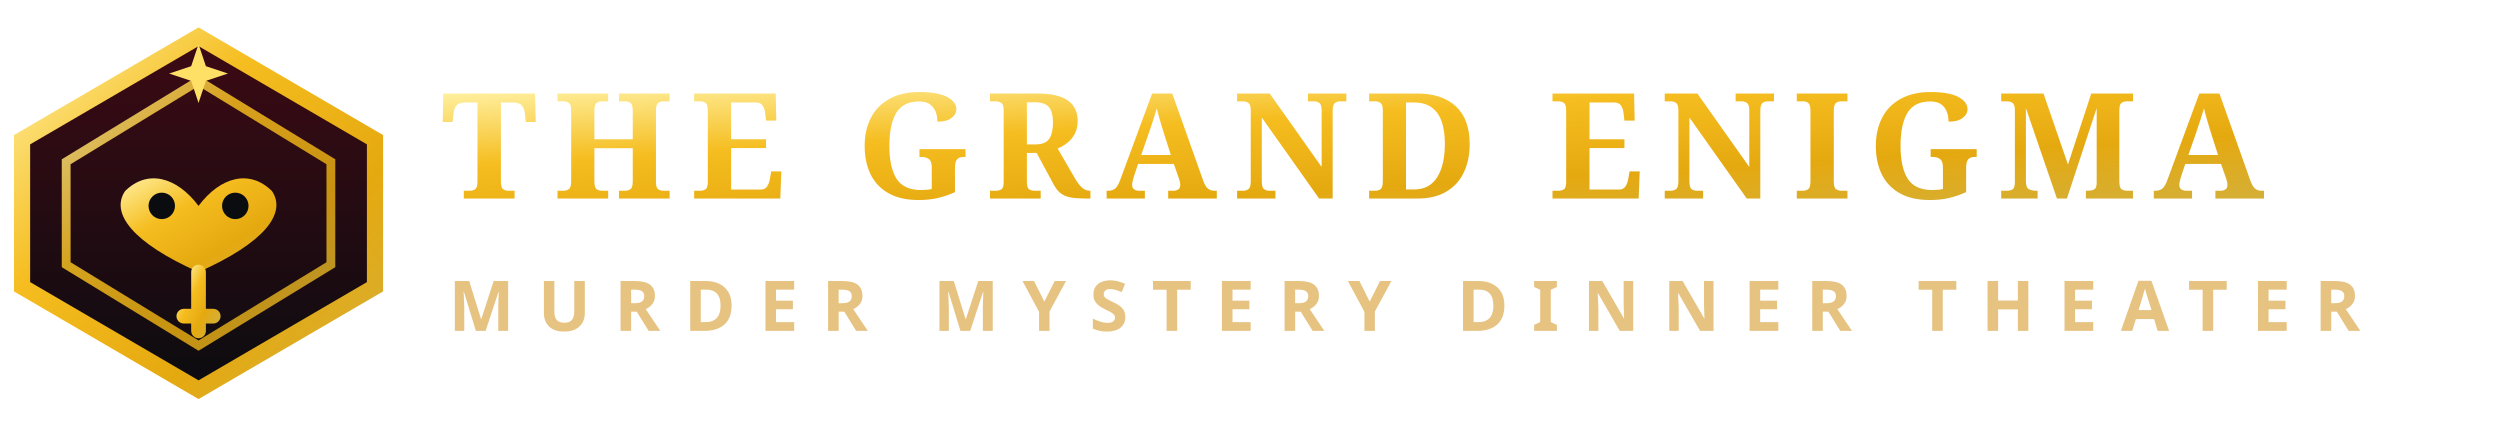
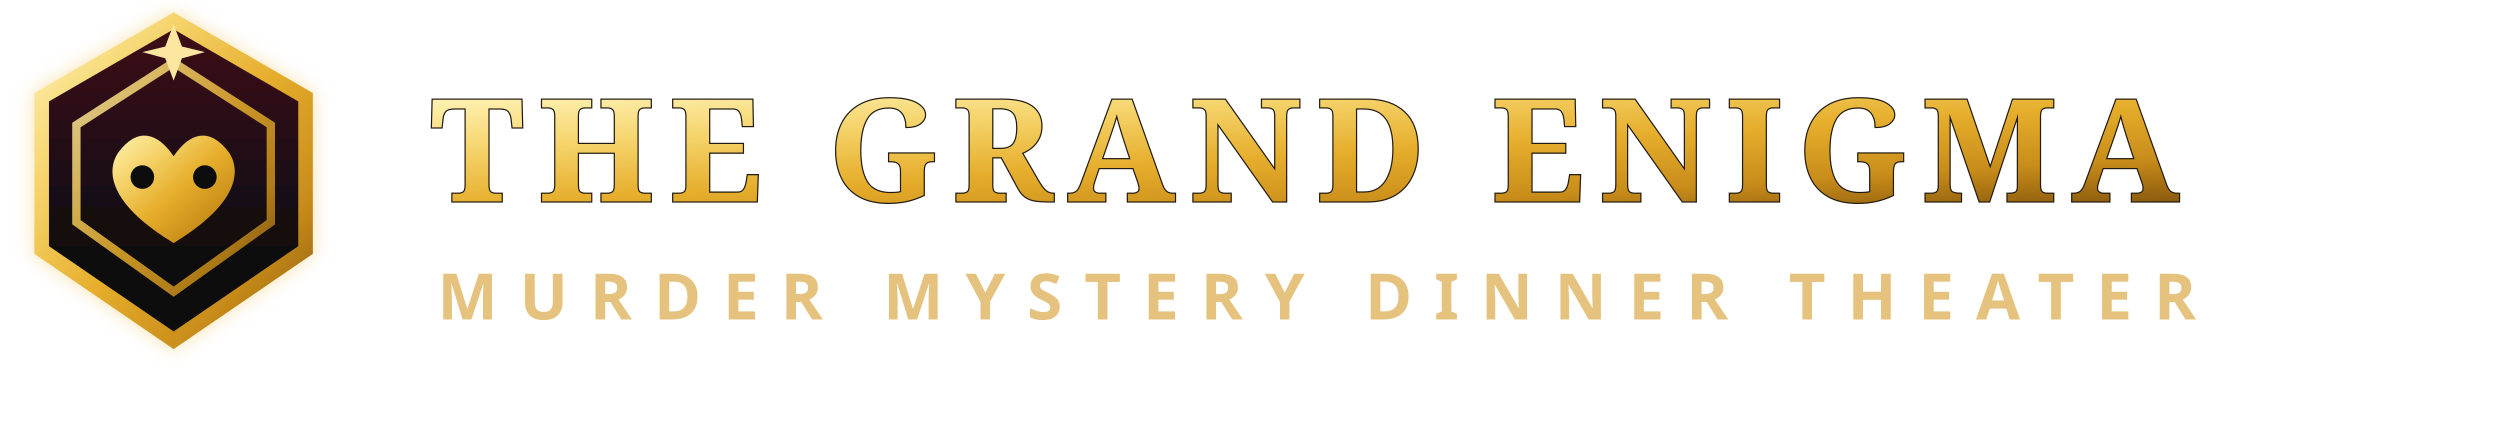
- <svg xmlns="http://www.w3.org/2000/svg" viewBox="0 0 340 58" fill="none" width="340" height="58">
-   <g transform="translate(2, 4)">
-     <path d="M25 1 L49 15 L49 35 L25 49 L1 35 L1 15 Z" stroke="url(#goldGrad)" stroke-width="2.2" fill="url(#crestBg)" />
-     <path d="M25 7 L43 18 L43 32 L25 43 L7 32 L7 18 Z" stroke="url(#goldGrad)" stroke-width="1.2" stroke-opacity="0.85" fill="none" />
-     <path d="M15 22 C18 19 22 20 25 24 C28 20 32 19 35 22 C37 25 34 29 25 33 C16 29 13 25 15 22 Z" fill="url(#goldGrad)" />
-     <circle cx="20" cy="24" r="1.8" fill="#0B0C10" />
-     <circle cx="30" cy="24" r="1.8" fill="#0B0C10" />
-     <path d="M25 33 L25 41 M23 39 L27 39" stroke="url(#goldGrad)" stroke-width="2" stroke-linecap="round" />
-     <path d="M25 2 L26 5 L29 6 L26 7 L25 10 L24 7 L21 6 L24 5 Z" fill="#FFE066" />
-   </g>
-   <text x="60" y="27" font-family="'Cinzel Decorative', 'Playfair Display', Georgia, serif" font-size="20" font-weight="800" letter-spacing="2.2" fill="url(#goldGrad)">THE GRAND ENIGMA</text>
-   <text x="61" y="45" font-family="'Plus Jakarta Sans', system-ui, sans-serif" font-size="9.5" font-weight="700" letter-spacing="3.2" fill="#E5C07B" opacity="0.95">MURDER MYSTERY DINNER THEATER</text>
+ <svg xmlns="http://www.w3.org/2000/svg" viewBox="0 0 360 62" fill="none" width="360" height="62">
  <defs>
    <linearGradient id="goldGrad" x1="0%" y1="0%" x2="100%" y2="100%">
-       <stop offset="0%" stop-color="#FFF0A0" />
-       <stop offset="35%" stop-color="#F5BD1F" />
-       <stop offset="70%" stop-color="#E5A910" />
-       <stop offset="100%" stop-color="#D4AF37" />
+       <stop offset="0%" stop-color="#FFF2B3" />
+       <stop offset="26%" stop-color="#F5D36A" />
+       <stop offset="52%" stop-color="#E6AE2C" />
+       <stop offset="78%" stop-color="#C98D1A" />
+       <stop offset="100%" stop-color="#8A5A0D" />
    </linearGradient>
    <linearGradient id="crestBg" x1="0%" y1="0%" x2="0%" y2="100%">
-       <stop offset="0%" stop-color="#3D0A14" />
-       <stop offset="100%" stop-color="#0B0C10" />
+       <stop offset="0%" stop-color="#401018" />
+       <stop offset="55%" stop-color="#170F12" />
+       <stop offset="100%" stop-color="#07090B" />
    </linearGradient>
+     <filter id="softGlow" x="-20%" y="-20%" width="140%" height="140%">
+       <feDropShadow dx="0" dy="0" stdDeviation="1.3" flood-color="#F2C75C" flood-opacity="0.5" />
+     </filter>
  </defs>
+   <g transform="translate(1,1)" filter="url(#softGlow)">
+     <path d="M24 2 L43 13 L43 35 L24 48 L5 35 L5 13 Z" fill="url(#crestBg)" stroke="url(#goldGrad)" stroke-width="2.1" />
+     <path d="M24 8 L38 17 L38 31 L24 41 L10 31 L10 17 Z" fill="none" stroke="url(#goldGrad)" stroke-width="1.2" opacity="0.85" />
+     <path d="M16 21 C18.8 17.2 21.7 18.1 24 21.5 C26.3 18.1 29.2 17.2 32 21 C34 24.1 32.6 28.8 24 34 C15.4 28.8 14 24.1 16 21 Z" fill="url(#goldGrad)" />
+     <circle cx="19.5" cy="24.5" r="1.7" fill="#0B0C10" />
+     <circle cx="28.5" cy="24.5" r="1.7" fill="#0B0C10" />
+     <path d="M24 30 V38" stroke="url(#goldGrad)" stroke-width="2" stroke-linecap="round" />
+     <path d="M20.5 38 H27.5" stroke="url(#goldGrad)" stroke-width="2" stroke-linecap="round" />
+     <path d="M24 2.5 L25.2 5.7 L28.5 6.5 L25.2 7.4 L24 10.6 L22.8 7.4 L19.5 6.5 L22.8 5.7 Z" fill="#FDE7A0" />
+   </g>
+   <text x="62" y="29" font-family="'Cinzel Decorative', 'Playfair Display', Georgia, serif" font-size="20.5" font-weight="800" letter-spacing="2.1" fill="url(#goldGrad)" style="paint-order:stroke; stroke:#201a10; stroke-width:0.35;">THE GRAND ENIGMA</text>
+   <text x="63" y="46" font-family="'Plus Jakarta Sans', 'Segoe UI', sans-serif" font-size="9.2" font-weight="700" letter-spacing="3.15" fill="#E5C07B" opacity="0.97">MURDER MYSTERY DINNER THEATER</text>
</svg>
